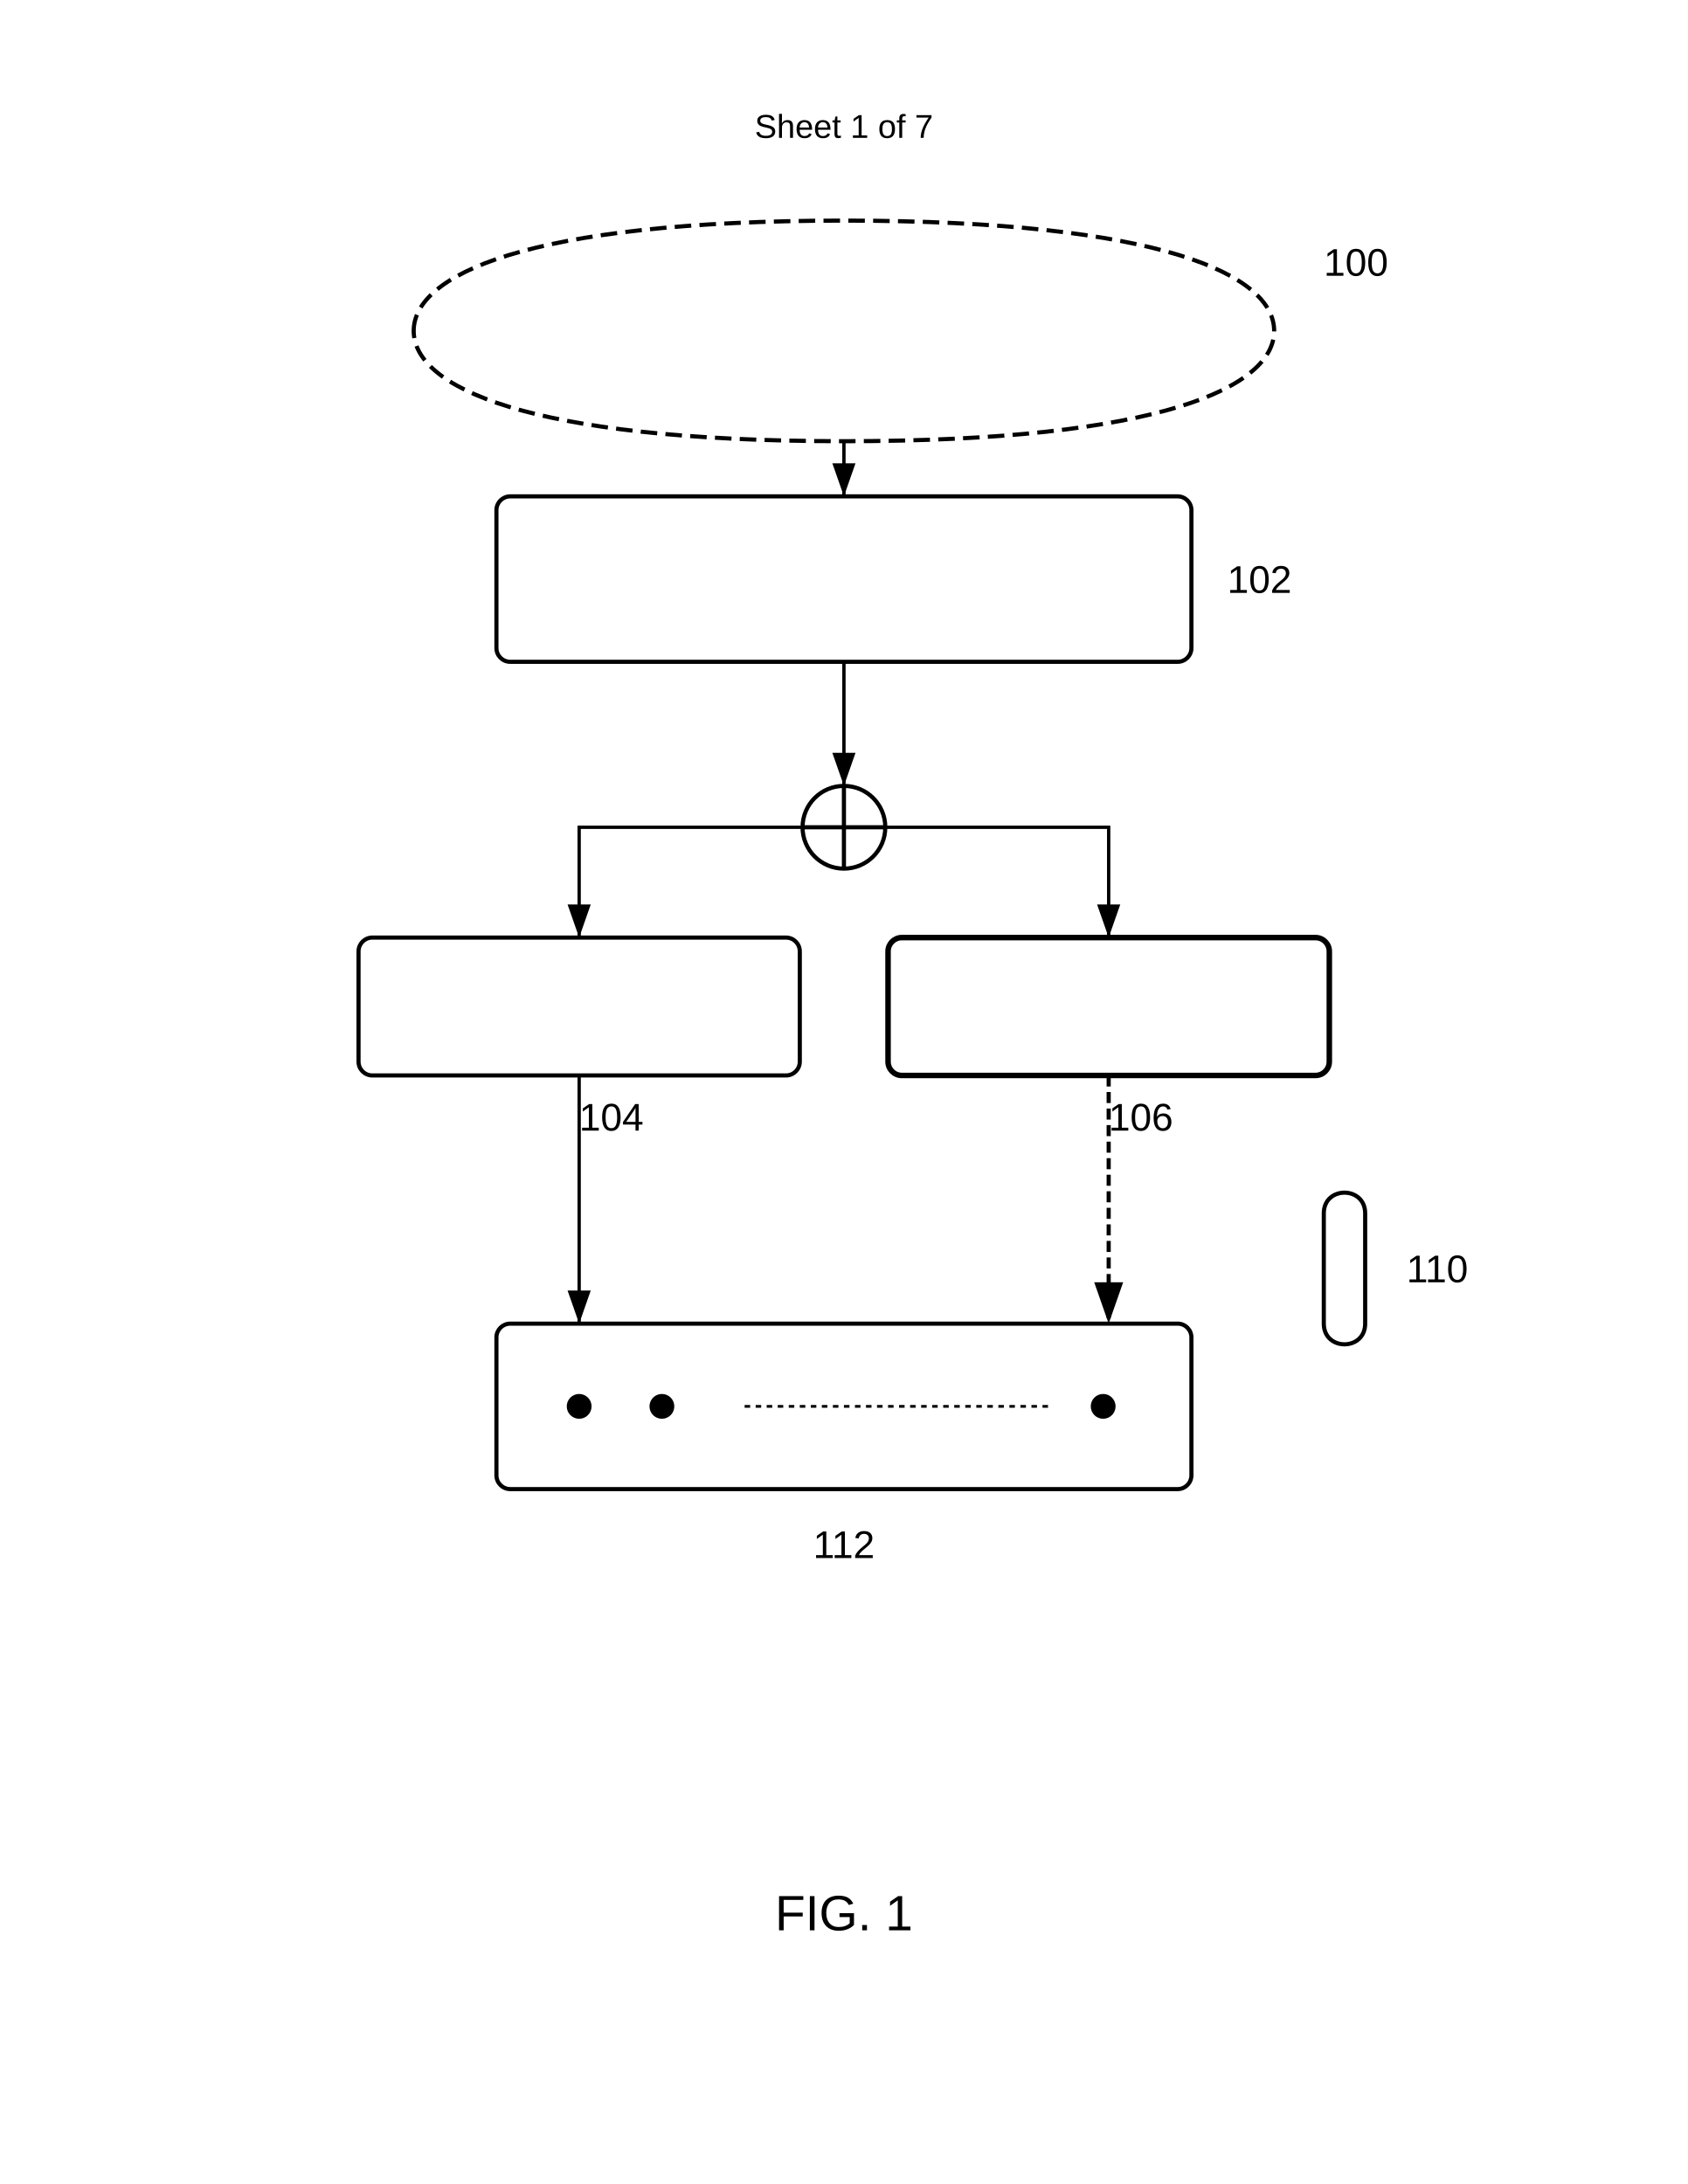
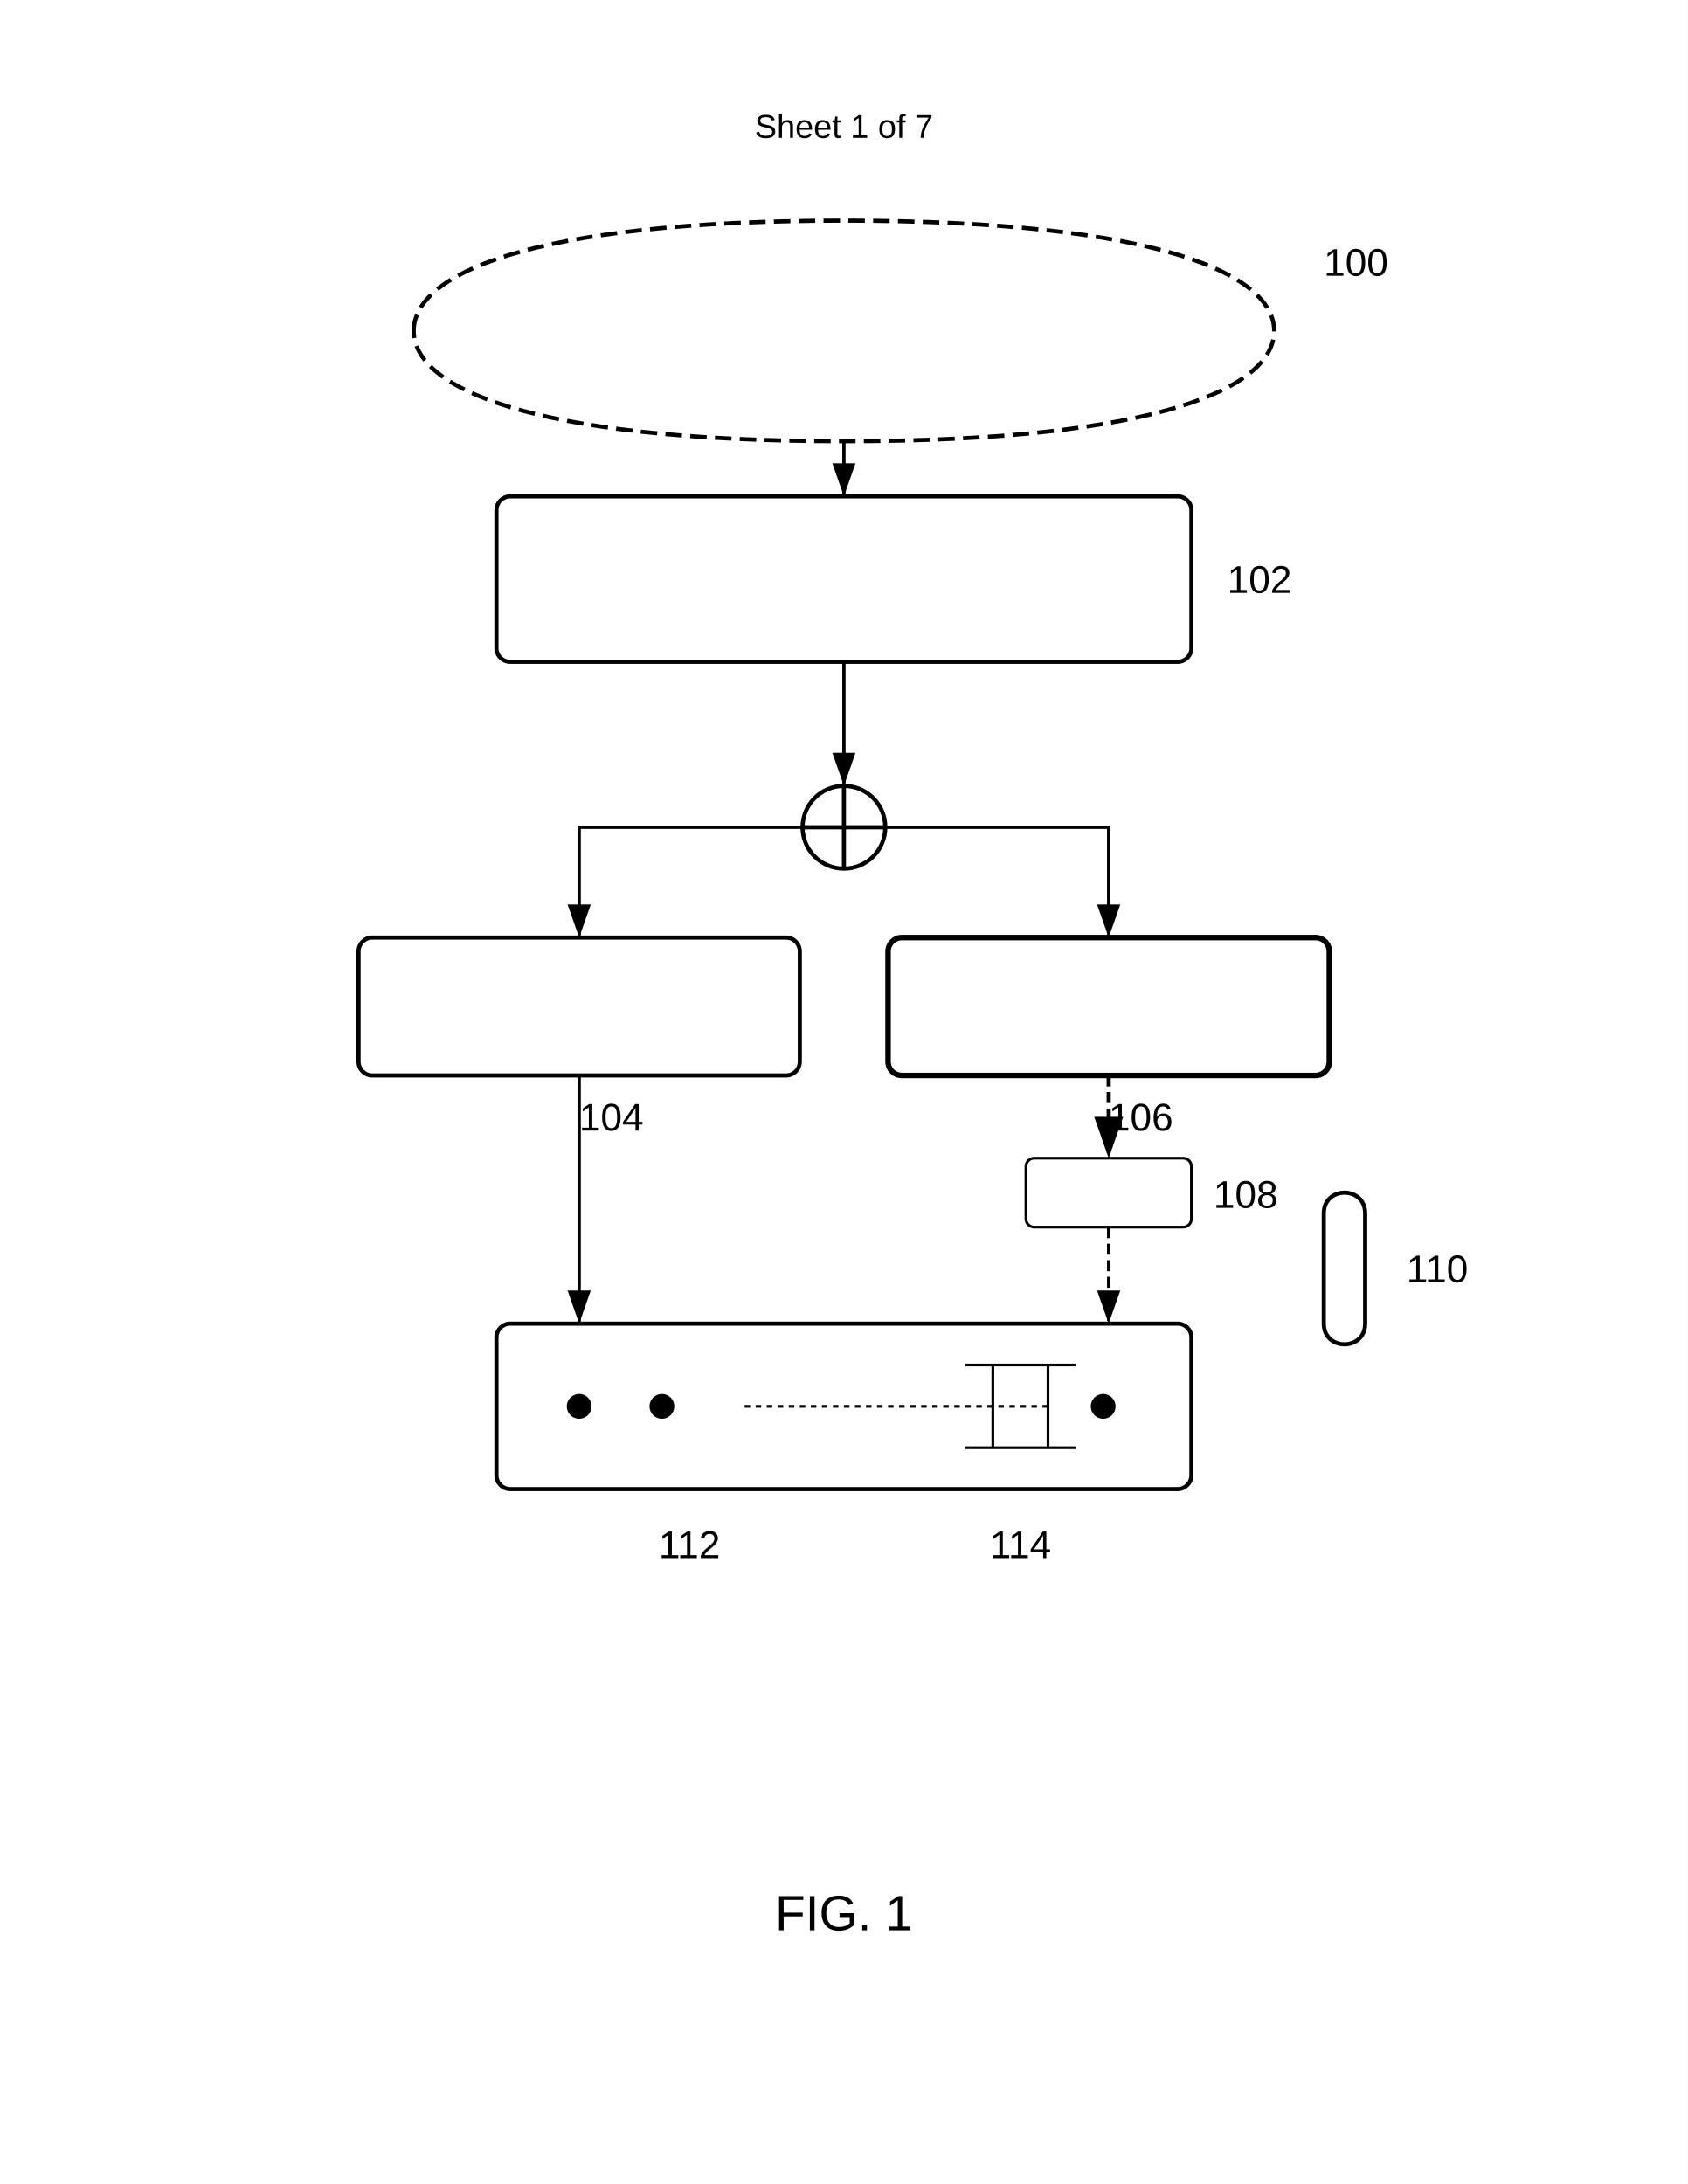
<svg xmlns="http://www.w3.org/2000/svg" width="612" height="792" viewBox="0 0 612 792">
  <rect width="100%" height="100%" fill="#fff" />
  <text x="306" y="50" font-family="Arial" font-size="12" text-anchor="middle" fill="#000">Sheet 1 of 7</text>
  <path d="M150 120c0-20 40-40 156-40s156 20 156 40-40 40-156 40-156-20-156-40z" fill="none" stroke="#000" stroke-width="1.5" stroke-dasharray="6,3" />
  <text x="480" y="100" font-family="Arial" font-size="14" font-weight="normal" fill="#000">100</text>
  <rect x="180" y="180" width="252" height="60" rx="5" fill="none" stroke="#000" stroke-width="1.5" />
  <text x="445" y="215" font-family="Arial" font-size="14" font-weight="normal" fill="#000">102</text>
  <circle cx="306" cy="300" r="15" fill="none" stroke="#000" stroke-width="1.5" />
  <path d="M306 285v30M291 300h30" stroke="#000" stroke-width="1.5" />
  <rect x="130" y="340" width="160" height="50" rx="5" fill="none" stroke="#000" stroke-width="1.5" />
  <text x="210" y="410" font-family="Arial" font-size="14" font-weight="normal" fill="#000">104</text>
  <rect x="322" y="340" width="160" height="50" rx="5" fill="none" stroke="#000" stroke-width="2" />
  <text x="402" y="410" font-family="Arial" font-size="14" font-weight="normal" fill="#000">106</text>
  <g transform="translate(180 480)">
    <rect width="252" height="60" rx="5" fill="none" stroke="#000" stroke-width="1.5" />
    <circle cx="30" cy="30" r="4" stroke="#000" />
    <circle cx="60" cy="30" r="4" stroke="#000" />
    <circle cx="220" cy="30" r="4" stroke="#000" />
    <path d="M90 30h110" stroke="#000" stroke-dasharray="2,2" />
-     <text x="126" y="85" font-family="Arial" font-size="14" font-weight="normal" text-anchor="middle" fill="#000">112</text>
+     <text x="70" y="85" font-family="Arial" font-size="14" font-weight="normal" text-anchor="middle" fill="#000">112</text>
+     <path d="M170 15h40M170 45h40M180 15v30M200 15v30" stroke="#000" stroke-width="1" />
+     <text x="190" y="85" font-family="Arial" font-size="14" font-weight="normal" text-anchor="middle" fill="#000">114</text>
  </g>
  <path d="M480 440c0-10 15-10 15 0v40c0 10-15 10-15 0z" fill="none" stroke="#000" stroke-width="1.5" />
  <text x="510" y="465" font-family="Arial" font-size="14" font-weight="normal" fill="#000">110</text>
  <path d="M306 160v20" stroke="#000" stroke-width="1.2" marker-end="url(#arrow)" />
  <path d="M306 240v45" stroke="#000" stroke-width="1.2" marker-end="url(#arrow)" />
  <path d="M291 300h-81v40" stroke="#000" stroke-width="1.2" marker-end="url(#arrow)" fill="none" />
  <path d="M321 300h81v40" stroke="#000" stroke-width="1.2" marker-end="url(#arrow)" fill="none" />
  <path d="M210 390v90" stroke="#000" stroke-width="1.2" marker-end="url(#arrow)" />
-   <path d="M402 390v90" stroke="#000" stroke-width="1.5" stroke-dasharray="4,2" marker-end="url(#arrow)" />
+   <path d="M402 390v30" stroke="#000" stroke-width="1.5" stroke-dasharray="4,2" marker-end="url(#arrow)" />
+   <rect x="372" y="420" width="60" height="25" rx="3" fill="none" stroke="#000" stroke-width="1" />
+   <text x="440" y="438" font-family="Arial" font-size="14" font-weight="normal" fill="#000">108</text>
+   <path d="M402 445v35" stroke="#000" stroke-width="1.2" stroke-dasharray="4,2" marker-end="url(#arrow)" />
  <defs>
    <marker id="arrow" markerWidth="10" markerHeight="7" refX="10" refY="3.5" orient="auto">
      <polygon points="0 0, 10 3.5, 0 7" fill="#000" />
    </marker>
  </defs>
  <text x="306" y="700" font-family="Arial" font-size="18" font-weight="normal" text-anchor="middle" fill="#000">FIG. 1</text>
</svg>
